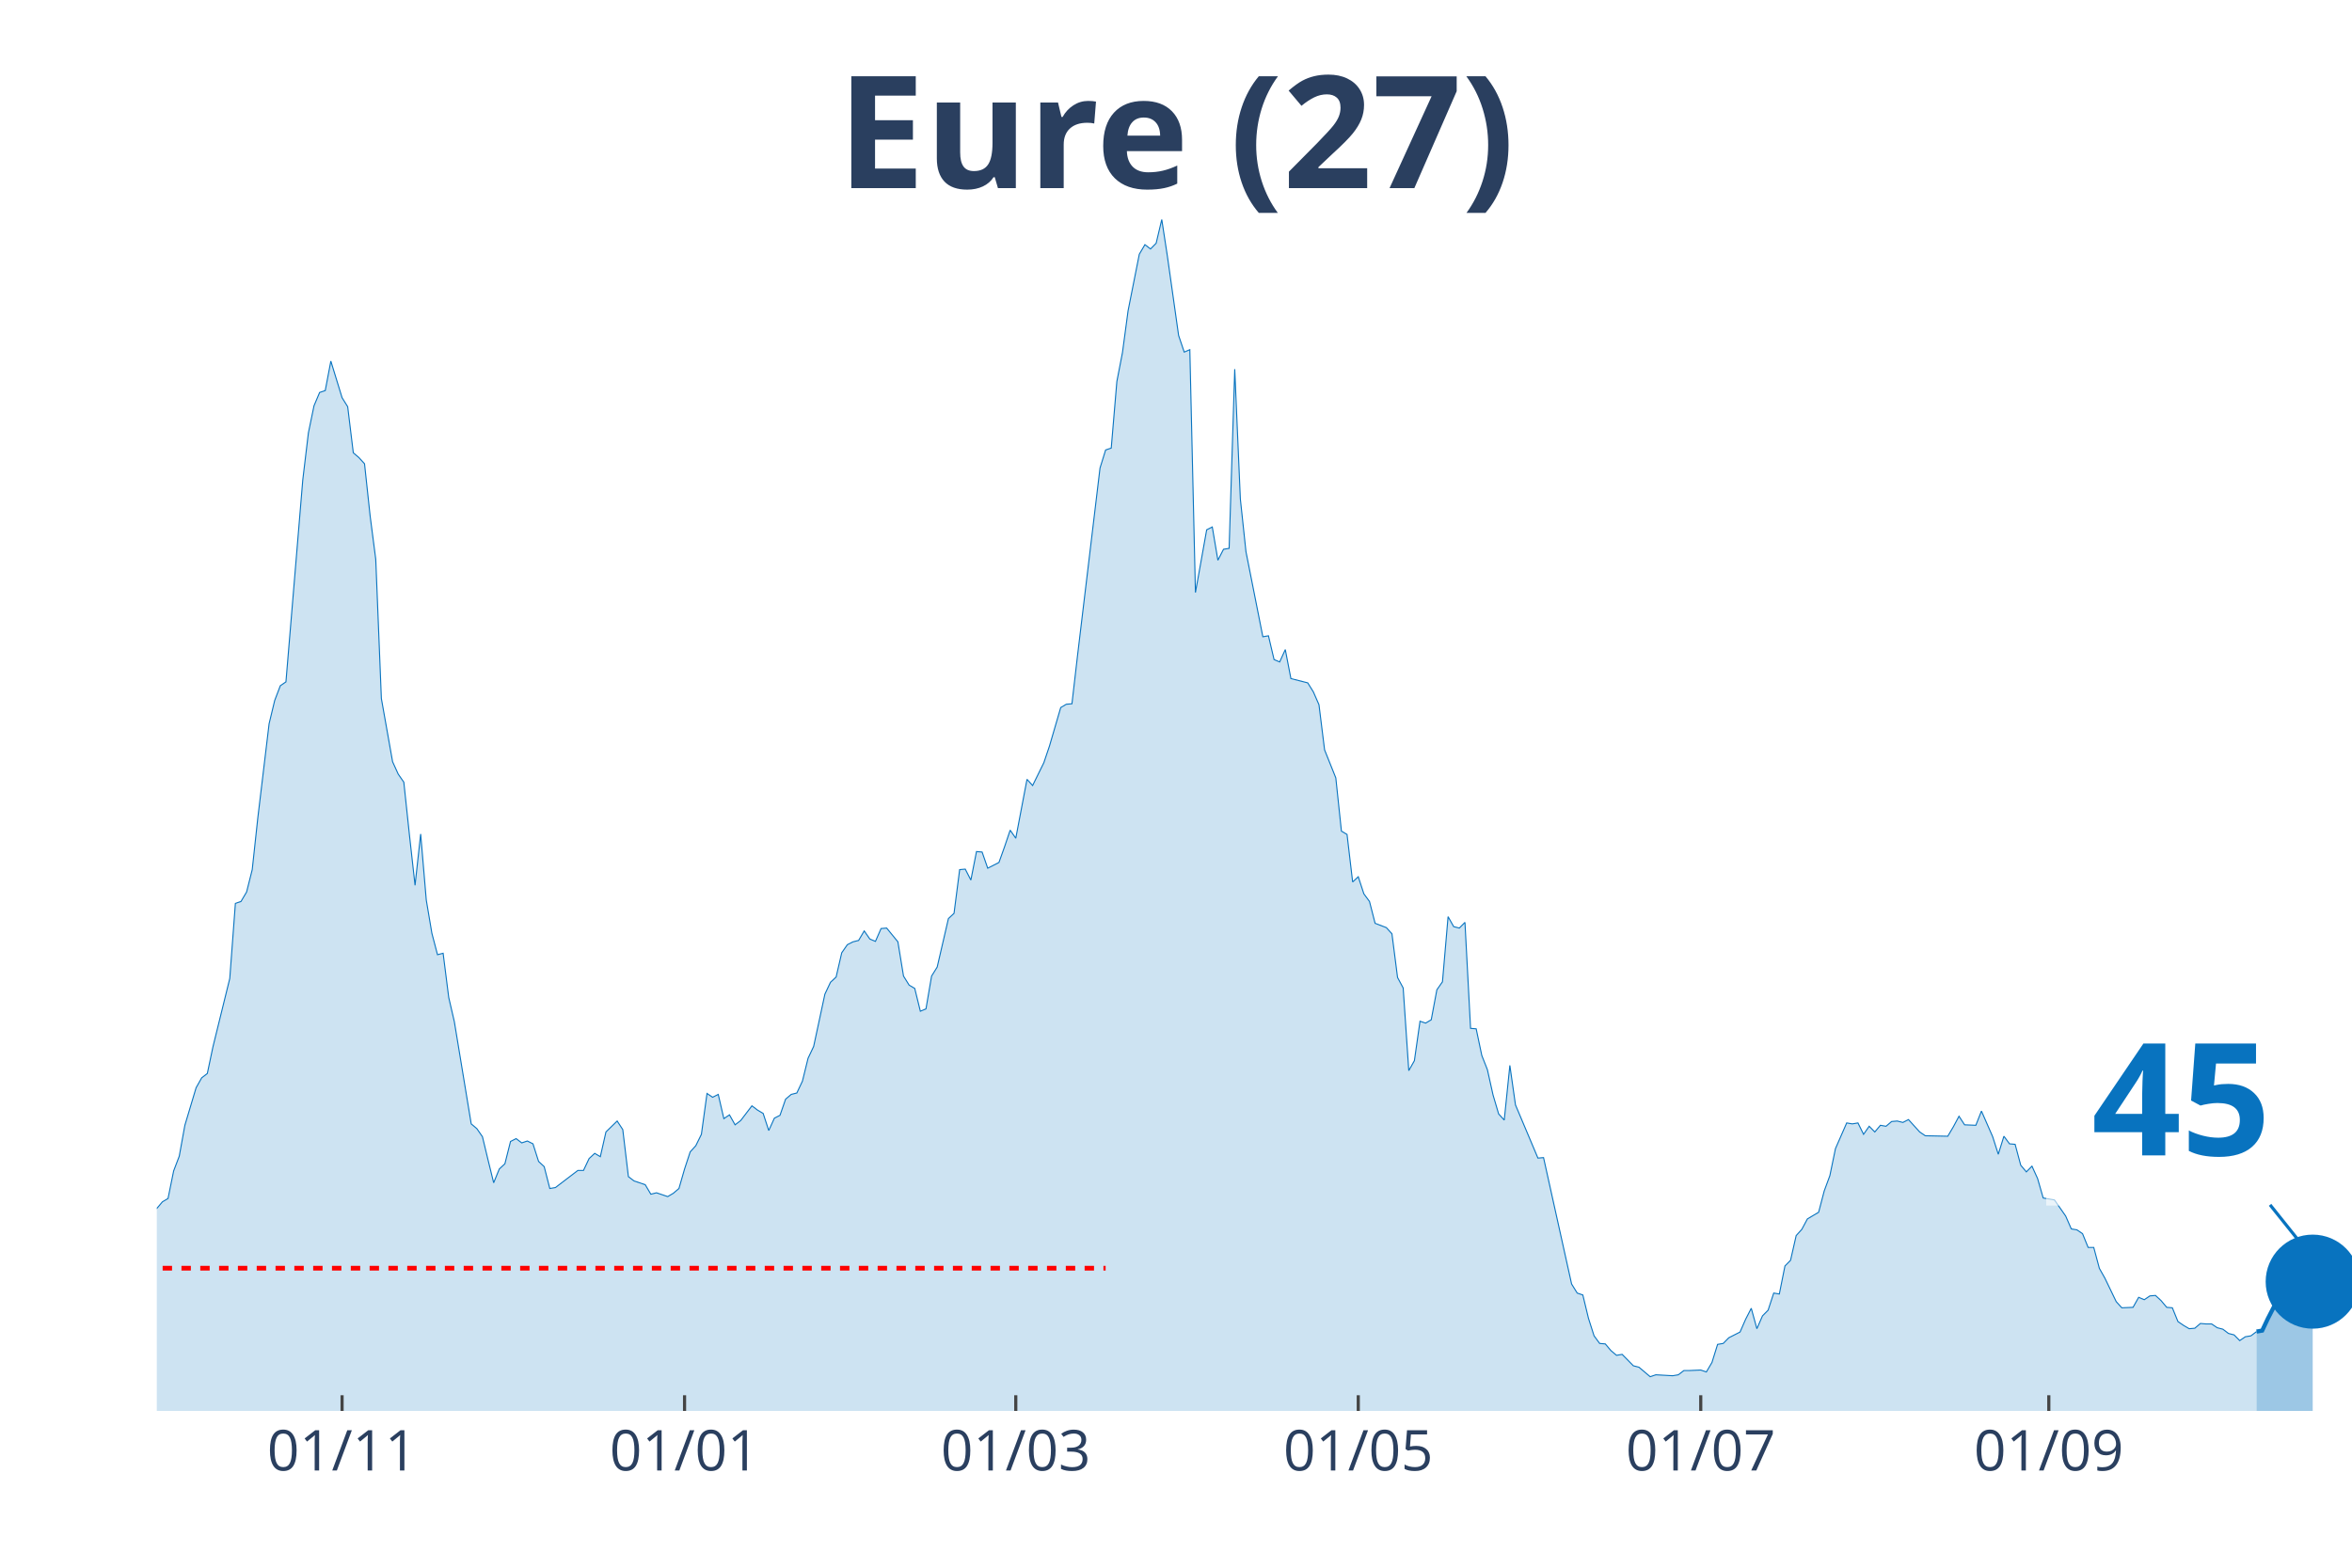
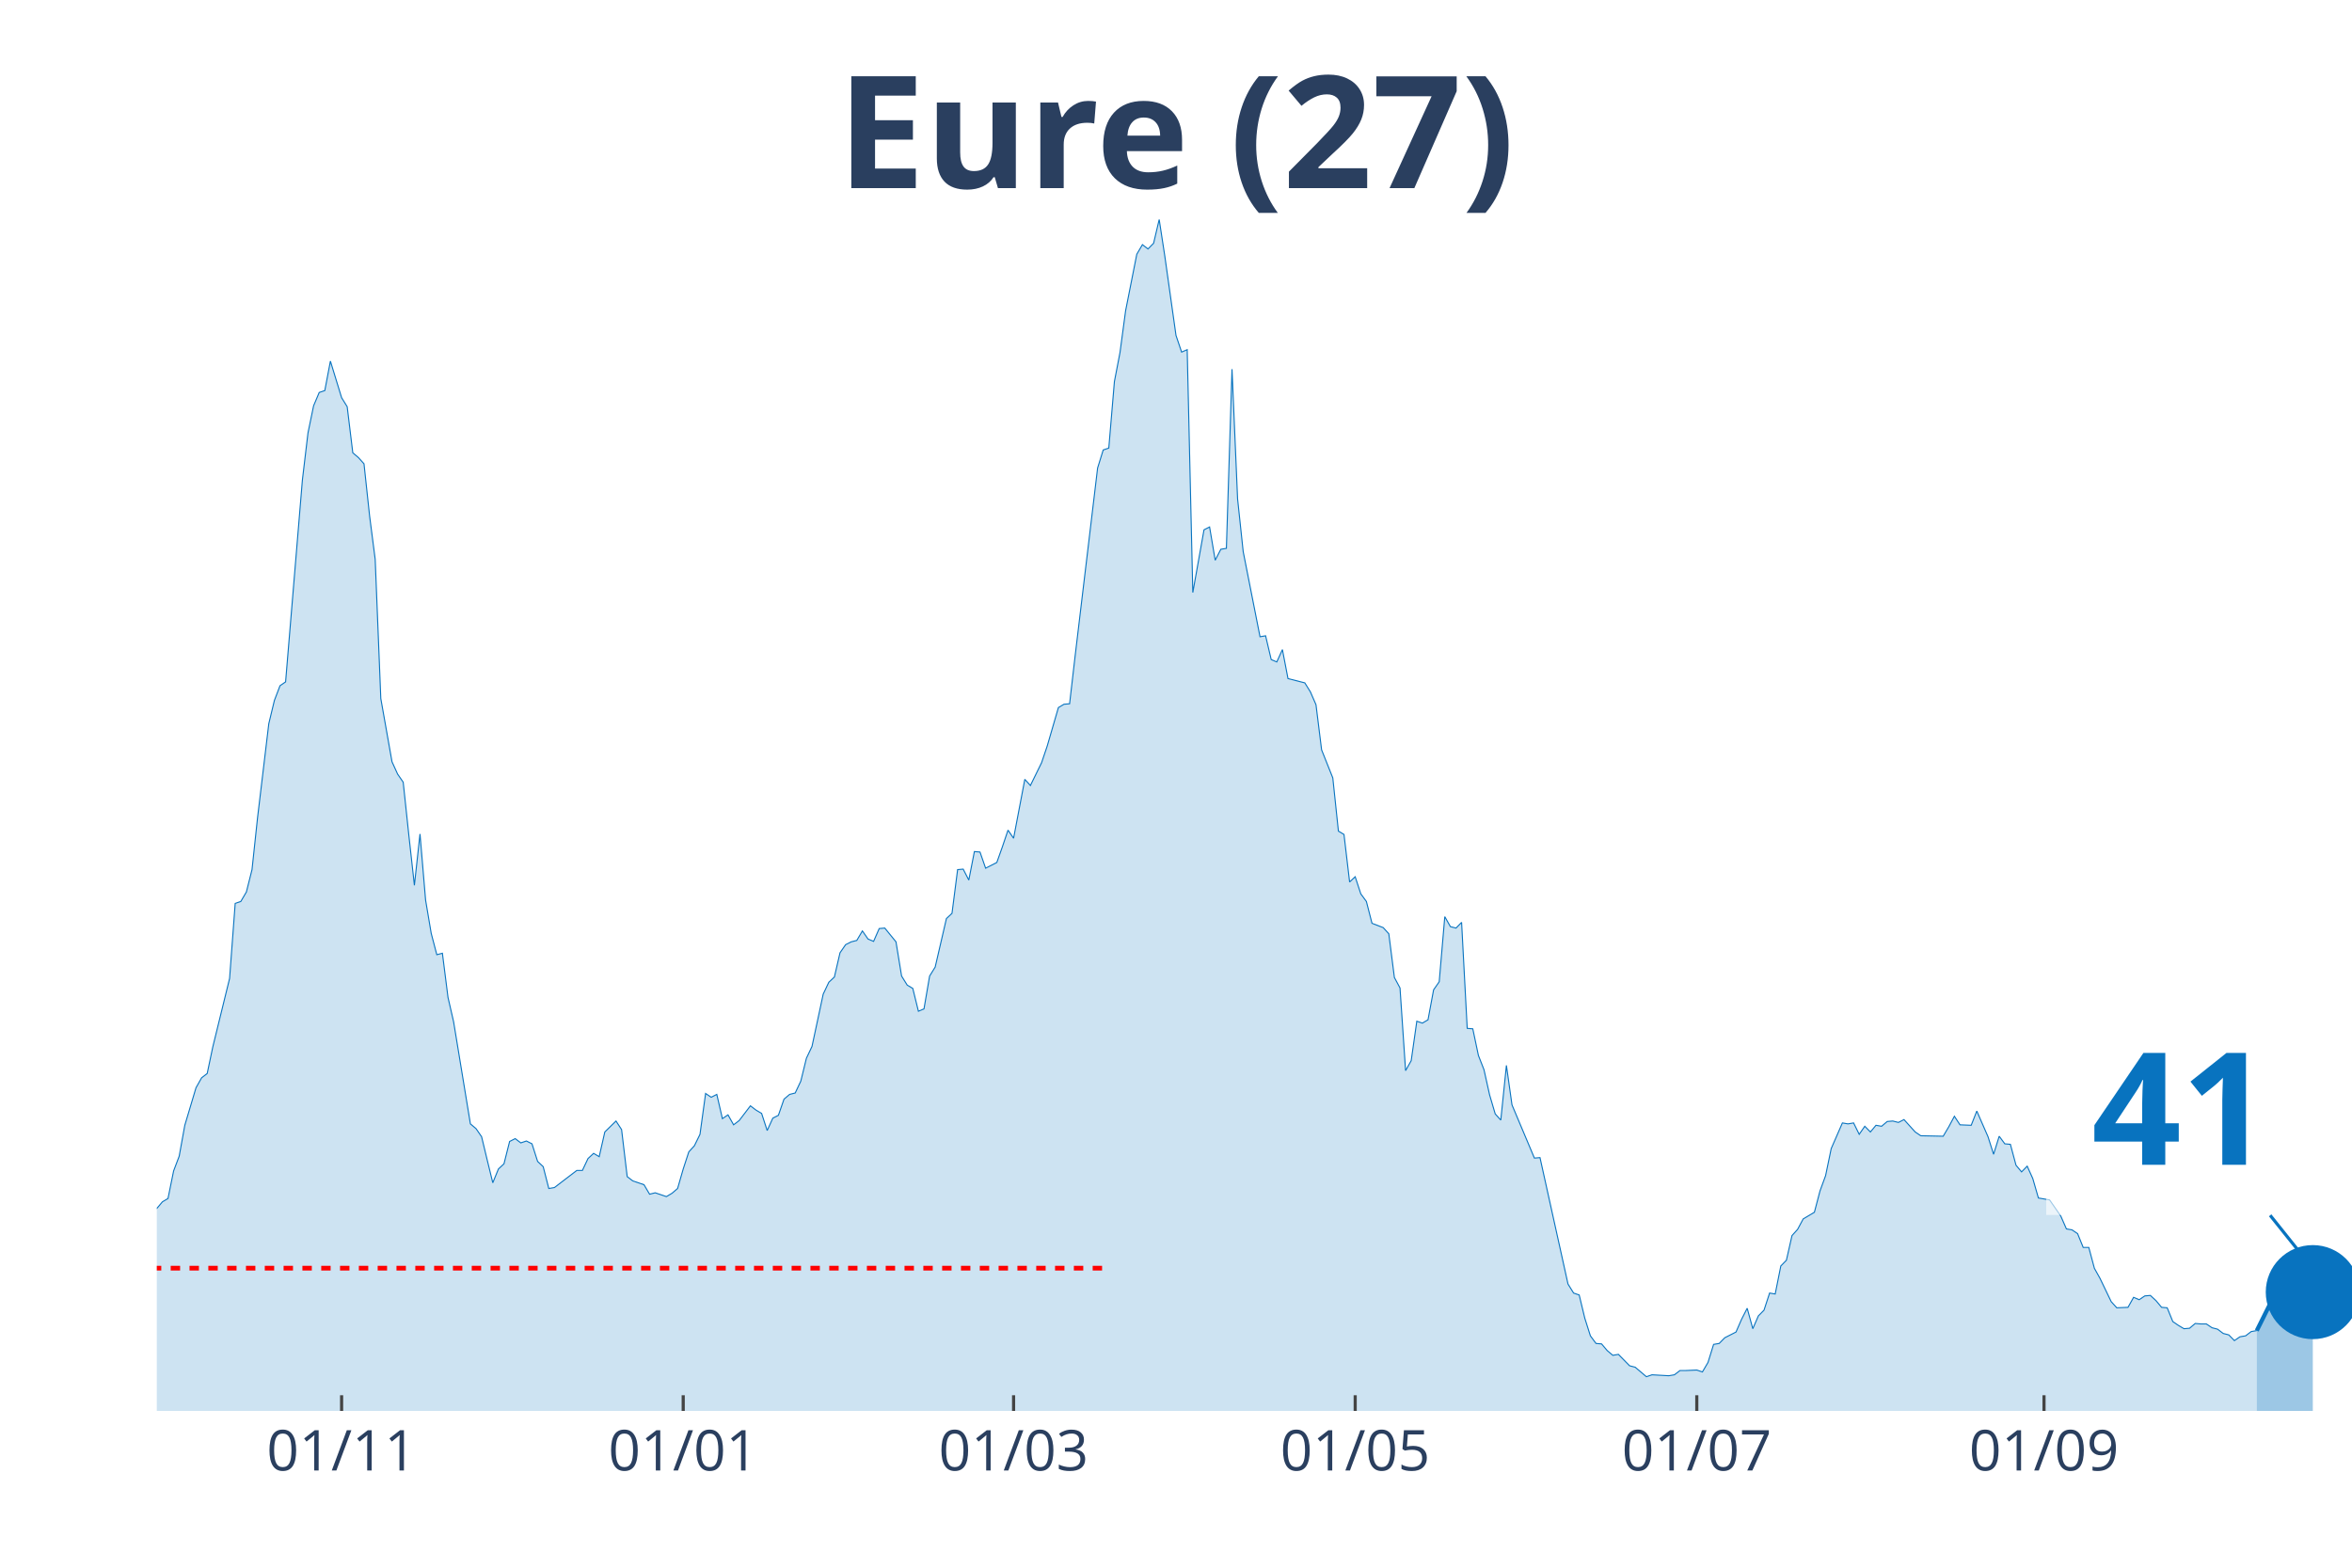
<svg xmlns="http://www.w3.org/2000/svg" class="main-svg" width="1125" height="750" style="" viewBox="0 0 750 500">
  <rect x="0" y="0" width="750" height="500" style="fill: rgb(0, 0, 0); fill-opacity: 0;" />
-   <defs id="defs-7f1166">
+   <defs id="defs-65732c">
    <g class="clips">
-       <clipPath id="clip7f1166xyplot" class="plotclip">
+       <clipPath id="clip65732cxyplot" class="plotclip">
        <rect width="700" height="380" />
      </clipPath>
-       <clipPath class="axesclip" id="clip7f1166x">
+       <clipPath class="axesclip" id="clip65732cx">
        <rect x="50" y="0" width="700" height="500" />
      </clipPath>
-       <clipPath class="axesclip" id="clip7f1166y">
+       <clipPath class="axesclip" id="clip65732cy">
        <rect x="0" y="70" width="750" height="380" />
      </clipPath>
-       <clipPath class="axesclip" id="clip7f1166xy">
+       <clipPath class="axesclip" id="clip65732cxy">
        <rect x="50" y="70" width="700" height="380" />
      </clipPath>
    </g>
    <g class="gradients" />
  </defs>
  <g class="bglayer">
    <rect class="bg" x="50" y="70" width="700" height="380" style="fill: rgb(0, 0, 0); fill-opacity: 0; stroke-width: 0;" />
  </g>
  <g class="layer-below">
    <g class="imagelayer" />
    <g class="shapelayer" />
  </g>
  <g class="cartesianlayer">
    <g class="subplot xy">
      <g class="layer-subplot">
        <g class="shapelayer" />
        <g class="imagelayer" />
      </g>
      <g class="gridlayer">
        <g class="x">
-           <path class="xgrid crisp" transform="translate(109.08,0)" d="M0,70v380" style="stroke: rgb(255, 255, 255); stroke-opacity: 1; stroke-width: 1px;" />
-           <path class="xgrid crisp" transform="translate(218.29,0)" d="M0,70v380" style="stroke: rgb(255, 255, 255); stroke-opacity: 1; stroke-width: 1px;" />
-           <path class="xgrid crisp" transform="translate(323.91,0)" d="M0,70v380" style="stroke: rgb(255, 255, 255); stroke-opacity: 1; stroke-width: 1px;" />
-           <path class="xgrid crisp" transform="translate(433.12,0)" d="M0,70v380" style="stroke: rgb(255, 255, 255); stroke-opacity: 1; stroke-width: 1px;" />
-           <path class="xgrid crisp" transform="translate(542.33,0)" d="M0,70v380" style="stroke: rgb(255, 255, 255); stroke-opacity: 1; stroke-width: 1px;" />
-           <path class="xgrid crisp" transform="translate(653.32,0)" d="M0,70v380" style="stroke: rgb(255, 255, 255); stroke-opacity: 1; stroke-width: 1px;" />
+           <path class="xgrid crisp" transform="translate(108.93,0)" d="M0,70v380" style="stroke: rgb(255, 255, 255); stroke-opacity: 1; stroke-width: 1px;" />
+           <path class="xgrid crisp" transform="translate(217.86,0)" d="M0,70v380" style="stroke: rgb(255, 255, 255); stroke-opacity: 1; stroke-width: 1px;" />
+           <path class="xgrid crisp" transform="translate(323.21,0)" d="M0,70v380" style="stroke: rgb(255, 255, 255); stroke-opacity: 1; stroke-width: 1px;" />
+           <path class="xgrid crisp" transform="translate(432.14,0)" d="M0,70v380" style="stroke: rgb(255, 255, 255); stroke-opacity: 1; stroke-width: 1px;" />
+           <path class="xgrid crisp" transform="translate(541.07,0)" d="M0,70v380" style="stroke: rgb(255, 255, 255); stroke-opacity: 1; stroke-width: 1px;" />
+           <path class="xgrid crisp" transform="translate(651.79,0)" d="M0,70v380" style="stroke: rgb(255, 255, 255); stroke-opacity: 1; stroke-width: 1px;" />
        </g>
        <g class="y" />
      </g>
      <g class="zerolinelayer" />
      <path class="xlines-below" />
      <path class="ylines-below" />
      <g class="overlines-below" />
      <g class="xaxislayer-below" />
      <g class="yaxislayer-below" />
      <g class="overaxes-below" />
-       <g class="plot" transform="translate(50, 70)" clip-path="url('#clip7f1166xyplot')">
+       <g class="plot" transform="translate(50, 70)" clip-path="url('#clip65732cxyplot')">
        <g class="scatterlayer mlayer">
-           <g class="trace scatter trace400e05" style="stroke-miterlimit: 2;">
+           <g class="trace scatter tracece688b" style="stroke-miterlimit: 2;">
            <g class="fills">
              <g>
-                 <path class="js-fill" d="M669.57,380L-243.48,380L-243.48,375.76L-234.53,376.67L-232.74,376.67L-214.83,378.64L-213.04,378.48L-118.16,378.18L-116.37,377.12L-85.93,371.21L-84.14,370.91L-76.98,365.9L-75.19,366.96L-71.61,367.12L-69.82,365.6L-68.03,365.3L-66.24,362.57L-64.45,360.6L-62.66,356.35L-59.08,353.17L-57.29,347.71L-53.71,345.9L-51.92,346.5L-50.13,343.17L-48.34,343.32L-44.76,342.71L-42.97,338.62L-39.39,327.86L-37.6,328.77L-35.81,325.43L-34.02,326.04L-30.43,314.82L-28.64,313L-26.85,313.46L-25.06,311.64L-21.48,311.64L-19.69,313.16L-17.9,305.73L-16.11,304.21L-12.53,299.06L-10.74,302.09L-8.95,302.54L-7.16,305.58L-5.37,314.06L-3.58,316.79L0,315.43L1.79,313.31L3.58,312.25L5.37,303.45L7.16,298.76L8.95,288.9L12.53,276.93L14.32,273.75L16.11,272.38L17.9,263.89L23.27,242.07L25.06,218.12L26.85,217.51L28.64,214.48L30.43,207.36L32.23,190.68L35.81,160.82L37.6,153.39L39.39,148.7L41.18,147.48L46.55,83.06L48.34,68.06L50.13,59.42L51.92,55.17L53.71,54.57L55.5,45.17L59.08,56.84L60.87,59.72L62.66,74.42L64.45,75.94L66.24,77.91L68.03,94.58L69.82,108.38L71.61,152.79L75.19,172.95L76.98,176.89L78.77,179.47L80.56,196.29L82.35,212.36L84.14,195.99L85.93,217.06L87.72,227.67L89.51,234.49L91.3,234.03L93.09,248.13L94.88,255.86L100.26,288.45L102.05,289.96L103.84,292.54L105.63,299.97L107.42,307.24L109.21,302.85L111,301.18L112.79,294.06L114.58,293.15L116.37,294.51L118.16,293.91L119.95,294.81L121.74,300.42L123.53,302.09L125.32,309.06L127.11,308.76L134.27,303.3L136.06,303.3L137.85,299.51L139.64,297.85L141.43,298.91L143.22,291.03L146.8,287.54L148.59,290.27L150.38,305.27L152.17,306.64L155.75,307.85L157.54,310.88L159.34,310.43L161.13,311.03L162.92,311.64L164.71,310.58L166.5,309.06L168.29,302.85L170.08,297.39L171.87,295.42L173.66,291.78L175.45,278.75L177.24,279.96L179.03,279.05L180.82,286.78L182.61,285.57L184.4,288.75L186.19,287.39L189.77,282.69L191.56,284.05L193.35,285.11L195.14,290.57L196.93,286.63L198.72,285.72L200.51,280.57L202.3,279.05L204.09,278.6L205.88,274.81L207.67,267.53L209.46,263.74L213.04,247.07L214.83,243.28L216.62,241.61L218.41,233.88L220.2,231.3L221.99,230.39L223.79,229.94L225.58,226.91L227.37,229.49L229.16,230.24L230.95,226.15L232.74,226L236.32,230.39L238.11,241.31L239.9,244.19L241.69,245.25L243.48,252.52L245.27,251.77L247.06,241.31L248.85,238.43L252.43,222.97L254.22,221.3L256.01,207.36L257.8,207.2L259.59,210.69L261.38,201.6L263.17,201.75L264.96,206.9L268.54,205.08L270.33,200.08L272.12,194.77L273.91,197.35L277.49,178.56L279.28,180.53L282.86,173.25L284.65,167.95L288.24,155.67L290.03,154.61L291.82,154.46L293.61,138.99L300.77,79.27L302.56,73.51L304.35,72.91L306.14,51.69L307.93,42.44L309.72,29.1L313.3,11.07L315.09,8.03L316.88,9.4L318.67,7.58L320.46,0L322.25,11.67L325.83,36.98L327.62,42.29L329.41,41.53L331.2,118.99L334.78,98.98L336.57,98.07L338.36,108.68L340.15,105.19L341.94,104.89L343.73,47.75L345.52,89.13L347.31,105.95L352.69,133.08L354.48,132.78L356.27,140.36L358.06,141.12L359.85,137.18L361.64,146.42L367.01,147.79L368.8,150.67L370.59,154.76L372.38,169.16L375.96,178.1L377.75,195.08L379.54,196.14L381.33,211.3L383.12,209.63L384.91,215.09L386.7,217.51L388.49,224.48L392.07,225.85L393.86,227.82L395.65,241.76L397.44,245.1L399.23,271.47L401.02,268.29L402.81,255.71L404.6,256.31L406.39,255.25L408.18,245.7L409.97,243.13L411.76,222.36L413.55,225.54L415.35,226L417.14,224.18L418.93,257.98L420.72,258.13L422.51,266.62L424.3,271.17L426.09,279.2L427.88,285.27L429.67,287.24L431.46,269.8L433.25,282.39L440.41,299.36L442.2,299.21L451.15,339.53L452.94,342.41L454.73,343.02L456.52,350.44L458.31,356.05L460.1,358.48L461.89,358.63L463.68,360.75L465.47,362.27L467.26,361.96L470.84,365.6L472.63,366.06L476.21,369.09L478.01,368.48L483.38,368.78L485.17,368.48L486.96,367.12L488.75,367.12L492.33,366.96L494.12,367.57L495.91,364.54L497.7,358.78L499.49,358.48L501.28,356.66L504.86,354.84L506.65,350.75L508.44,347.26L510.23,353.78L512.02,349.68L513.81,347.87L515.6,342.41L517.39,342.71L519.18,333.77L520.97,331.95L522.76,324.07L524.55,322.1L526.34,318.76L528.13,317.7L529.92,316.64L531.71,309.82L533.5,304.97L535.29,296.33L538.87,288.15L540.66,288.45L542.46,288.15L544.25,291.78L546.04,289.21L547.83,291.03L549.62,288.9L551.41,289.21L553.2,287.69L554.99,287.54L556.78,287.99L558.57,287.08L562.15,291.03L563.94,292.24L571.1,292.39L572.89,289.36L574.68,286.02L576.47,288.75L580.05,288.9L581.84,284.36L585.42,292.54L587.21,298.15L589,292.39L590.79,294.81L592.58,294.97L594.37,301.64L596.16,303.76L597.95,301.94L599.74,305.88L601.53,312.09L605.12,312.7L606.91,315.28L608.7,317.85L610.49,321.95L612.28,322.25L614.07,323.46L615.86,327.86L617.65,327.86L619.44,334.53L621.23,337.71L624.81,345.14L626.6,347.11L630.18,346.96L631.97,343.77L633.76,344.53L635.55,343.32L637.34,343.17L639.13,344.83L640.92,346.96L642.71,347.11L644.5,351.5L646.29,352.72L648.08,353.78L649.87,353.63L651.66,352.11L653.45,352.26L655.24,352.26L657.03,353.47L658.82,353.93L660.61,355.29L662.4,355.75L664.19,357.57L665.98,356.35L667.77,356.05L669.57,354.69" style="fill: rgb(8, 115, 191); fill-opacity: 0.2; stroke-width: 0;" />
+                 <path class="js-fill" d="M669.64,380L-242.86,380L-242.86,375.76L-233.93,376.67L-232.14,376.67L-214.29,378.64L-212.5,378.48L-117.86,378.18L-116.07,377.12L-85.71,371.21L-83.93,370.91L-76.79,365.9L-75,366.96L-71.43,367.12L-69.64,365.6L-67.86,365.3L-66.07,362.57L-64.29,360.6L-62.5,356.35L-58.93,353.17L-57.14,347.71L-53.57,345.9L-51.79,346.5L-50,343.17L-48.21,343.32L-44.64,342.71L-42.86,338.62L-39.29,327.86L-37.5,328.77L-35.71,325.43L-33.93,326.04L-30.36,314.82L-28.57,313L-26.79,313.46L-25,311.64L-21.43,311.64L-19.64,313.16L-17.86,305.73L-16.07,304.21L-12.5,299.06L-10.71,302.09L-8.93,302.54L-7.14,305.58L-5.36,314.06L-3.57,316.79L0,315.43L1.79,313.31L3.57,312.25L5.36,303.45L7.14,298.76L8.93,288.9L12.5,276.93L14.29,273.75L16.07,272.38L17.86,263.89L23.21,242.07L25,218.12L26.79,217.51L28.57,214.48L30.36,207.36L32.14,190.68L35.71,160.82L37.5,153.39L39.29,148.7L41.07,147.48L46.43,83.06L48.21,68.06L50,59.42L51.79,55.17L53.57,54.57L55.36,45.17L58.93,56.84L60.71,59.72L62.5,74.42L64.29,75.94L66.07,77.91L67.86,94.58L69.64,108.38L71.43,152.79L75,172.95L76.79,176.89L78.57,179.47L80.36,196.29L82.14,212.36L83.93,195.99L85.71,217.06L87.5,227.67L89.29,234.49L91.07,234.03L92.86,248.13L94.64,255.86L100,288.45L101.79,289.96L103.57,292.54L105.36,299.97L107.14,307.24L108.93,302.85L110.71,301.18L112.5,294.06L114.29,293.15L116.07,294.51L117.86,293.91L119.64,294.81L121.43,300.42L123.21,302.09L125,309.06L126.79,308.76L133.93,303.3L135.71,303.3L137.5,299.51L139.29,297.85L141.07,298.91L142.86,291.03L146.43,287.54L148.21,290.27L150,305.27L151.79,306.64L155.36,307.85L157.14,310.88L158.93,310.43L160.71,311.03L162.5,311.64L164.29,310.58L166.07,309.06L167.86,302.85L169.64,297.39L171.43,295.42L173.21,291.78L175,278.75L176.79,279.96L178.57,279.05L180.36,286.78L182.14,285.57L183.93,288.75L185.71,287.39L189.29,282.69L191.07,284.05L192.86,285.11L194.64,290.57L196.43,286.63L198.21,285.72L200,280.57L201.79,279.05L203.57,278.6L205.36,274.81L207.14,267.53L208.93,263.74L212.5,247.07L214.29,243.28L216.07,241.61L217.86,233.88L219.64,231.3L221.43,230.39L223.21,229.94L225,226.91L226.79,229.49L228.57,230.24L230.36,226.15L232.14,226L235.71,230.39L237.5,241.31L239.29,244.19L241.07,245.25L242.86,252.52L244.64,251.77L246.43,241.31L248.21,238.43L251.79,222.97L253.57,221.3L255.36,207.36L257.14,207.2L258.93,210.69L260.71,201.6L262.5,201.75L264.29,206.9L267.86,205.08L269.64,200.08L271.43,194.77L273.21,197.35L276.79,178.56L278.57,180.53L282.14,173.25L283.93,167.95L287.5,155.67L289.29,154.61L291.07,154.46L292.86,138.99L300,79.27L301.79,73.51L303.57,72.91L305.36,51.69L307.14,42.44L308.93,29.1L312.5,11.07L314.29,8.03L316.07,9.4L317.86,7.58L319.64,0L321.43,11.67L325,36.98L326.79,42.29L328.57,41.53L330.36,118.99L333.93,98.98L335.71,98.07L337.5,108.68L339.29,105.19L341.07,104.89L342.86,47.75L344.64,89.13L346.43,105.95L351.79,133.08L353.57,132.78L355.36,140.36L357.14,141.12L358.93,137.18L360.71,146.42L366.07,147.79L367.86,150.67L369.64,154.76L371.43,169.16L375,178.1L376.79,195.08L378.57,196.14L380.36,211.3L382.14,209.63L383.93,215.09L385.71,217.51L387.5,224.48L391.07,225.85L392.86,227.82L394.64,241.76L396.43,245.1L398.21,271.47L400,268.29L401.79,255.71L403.57,256.31L405.36,255.25L407.14,245.7L408.93,243.13L410.71,222.36L412.5,225.54L414.29,226L416.07,224.18L417.86,257.98L419.64,258.13L421.43,266.62L423.21,271.17L425,279.2L426.79,285.27L428.57,287.24L430.36,269.8L432.14,282.39L439.29,299.36L441.07,299.21L450,339.53L451.79,342.41L453.57,343.02L455.36,350.44L457.14,356.05L458.93,358.48L460.71,358.63L462.5,360.75L464.29,362.27L466.07,361.96L469.64,365.6L471.43,366.06L475,369.09L476.79,368.48L482.14,368.78L483.93,368.48L485.71,367.12L487.5,367.12L491.07,366.96L492.86,367.57L494.64,364.54L496.43,358.78L498.21,358.48L500,356.66L503.57,354.84L505.36,350.75L507.14,347.26L508.93,353.78L510.71,349.68L512.5,347.87L514.29,342.41L516.07,342.71L517.86,333.77L519.64,331.95L521.43,324.07L523.21,322.1L525,318.76L526.79,317.7L528.57,316.64L530.36,309.82L532.14,304.97L533.93,296.33L537.5,288.15L539.29,288.45L541.07,288.15L542.86,291.78L544.64,289.21L546.43,291.03L548.21,288.9L550,289.21L551.79,287.69L553.57,287.54L555.36,287.99L557.14,287.08L560.71,291.03L562.5,292.24L569.64,292.39L571.43,289.36L573.21,286.02L575,288.75L578.57,288.9L580.36,284.36L583.93,292.54L585.71,298.15L587.5,292.39L589.29,294.81L591.07,294.97L592.86,301.64L594.64,303.76L596.43,301.94L598.21,305.88L600,312.09L603.57,312.7L605.36,315.28L607.14,317.85L608.93,321.95L610.71,322.25L612.5,323.46L614.29,327.86L616.07,327.86L617.86,334.53L619.64,337.71L623.21,345.14L625,347.11L628.57,346.96L630.36,343.77L632.14,344.53L633.93,343.32L635.71,343.17L637.5,344.83L639.29,346.96L641.07,347.11L642.86,351.5L644.64,352.72L646.43,353.78L648.21,353.63L650,352.11L651.79,352.26L653.57,352.26L655.36,353.47L657.14,353.93L658.93,355.29L660.71,355.75L662.5,357.57L664.29,356.35L666.07,356.05L667.86,354.69L669.64,354.38" style="fill: rgb(8, 115, 191); fill-opacity: 0.2; stroke-width: 0;" />
              </g>
            </g>
            <g class="errorbars" />
            <g class="lines">
-               <path class="js-line" d="M-243.48,375.76L-234.53,376.67L-232.74,376.67L-214.83,378.64L-213.04,378.48L-118.16,378.18L-116.37,377.12L-85.93,371.21L-84.14,370.91L-76.98,365.9L-75.19,366.96L-71.61,367.12L-69.82,365.6L-68.03,365.3L-66.24,362.57L-64.45,360.6L-62.66,356.35L-59.08,353.17L-57.29,347.71L-53.71,345.9L-51.92,346.5L-50.13,343.17L-48.34,343.32L-44.76,342.71L-42.97,338.62L-39.39,327.86L-37.6,328.77L-35.81,325.43L-34.02,326.04L-30.43,314.82L-28.64,313L-26.85,313.46L-25.06,311.64L-21.48,311.64L-19.69,313.16L-17.9,305.73L-16.11,304.21L-12.53,299.06L-10.74,302.09L-8.95,302.54L-7.16,305.58L-5.37,314.06L-3.58,316.79L0,315.43L1.79,313.31L3.58,312.25L5.37,303.45L7.16,298.76L8.95,288.9L12.53,276.93L14.32,273.75L16.11,272.38L17.9,263.89L23.27,242.07L25.06,218.12L26.85,217.51L28.64,214.48L30.43,207.36L32.23,190.68L35.81,160.82L37.6,153.39L39.39,148.7L41.18,147.48L46.55,83.06L48.34,68.06L50.13,59.42L51.92,55.17L53.71,54.57L55.5,45.17L59.08,56.84L60.87,59.72L62.66,74.42L64.45,75.94L66.24,77.91L68.03,94.58L69.82,108.38L71.61,152.79L75.19,172.95L76.98,176.89L78.77,179.47L80.56,196.29L82.35,212.36L84.14,195.99L85.93,217.06L87.72,227.67L89.51,234.49L91.3,234.03L93.09,248.13L94.88,255.86L100.26,288.45L102.05,289.96L103.84,292.54L105.63,299.97L107.42,307.24L109.21,302.85L111,301.18L112.79,294.06L114.58,293.15L116.37,294.51L118.16,293.91L119.95,294.81L121.74,300.42L123.53,302.09L125.32,309.06L127.11,308.76L134.27,303.3L136.06,303.3L137.85,299.51L139.64,297.85L141.43,298.91L143.22,291.03L146.8,287.54L148.59,290.27L150.38,305.27L152.17,306.64L155.75,307.85L157.54,310.88L159.34,310.43L161.13,311.03L162.92,311.64L164.71,310.58L166.5,309.06L168.29,302.85L170.08,297.39L171.87,295.42L173.66,291.78L175.45,278.75L177.24,279.96L179.03,279.05L180.82,286.78L182.61,285.57L184.4,288.75L186.19,287.39L189.77,282.69L191.56,284.05L193.35,285.11L195.14,290.57L196.93,286.63L198.72,285.72L200.51,280.57L202.3,279.05L204.09,278.6L205.88,274.81L207.67,267.53L209.46,263.74L213.04,247.07L214.83,243.28L216.62,241.61L218.41,233.88L220.2,231.3L221.99,230.39L223.79,229.94L225.58,226.91L227.37,229.49L229.16,230.24L230.95,226.15L232.74,226L236.32,230.39L238.11,241.31L239.9,244.19L241.69,245.25L243.48,252.52L245.27,251.77L247.06,241.31L248.85,238.43L252.43,222.97L254.22,221.3L256.01,207.36L257.8,207.2L259.59,210.69L261.38,201.6L263.17,201.75L264.96,206.9L268.54,205.08L270.33,200.08L272.12,194.77L273.91,197.35L277.49,178.56L279.28,180.53L282.86,173.25L284.65,167.95L288.24,155.67L290.03,154.61L291.82,154.46L293.61,138.99L300.77,79.27L302.56,73.51L304.35,72.91L306.14,51.69L307.93,42.44L309.72,29.1L313.3,11.07L315.09,8.03L316.88,9.4L318.67,7.58L320.46,0L322.25,11.67L325.83,36.98L327.62,42.29L329.41,41.53L331.2,118.99L334.78,98.98L336.57,98.07L338.36,108.68L340.15,105.19L341.94,104.89L343.73,47.75L345.52,89.13L347.31,105.95L352.69,133.08L354.48,132.78L356.27,140.36L358.06,141.12L359.85,137.18L361.64,146.42L367.01,147.79L368.8,150.67L370.59,154.76L372.38,169.16L375.96,178.1L377.75,195.08L379.54,196.14L381.33,211.3L383.12,209.63L384.91,215.09L386.7,217.51L388.49,224.48L392.07,225.85L393.86,227.82L395.65,241.76L397.44,245.1L399.23,271.47L401.02,268.29L402.81,255.71L404.6,256.31L406.39,255.25L408.18,245.7L409.97,243.13L411.76,222.36L413.55,225.54L415.35,226L417.14,224.18L418.93,257.98L420.72,258.13L422.51,266.62L424.3,271.17L426.09,279.2L427.88,285.27L429.67,287.24L431.46,269.8L433.25,282.39L440.41,299.36L442.2,299.21L451.15,339.53L452.94,342.41L454.73,343.02L456.52,350.44L458.31,356.05L460.1,358.48L461.89,358.63L463.68,360.75L465.47,362.27L467.26,361.96L470.84,365.6L472.63,366.06L476.21,369.09L478.01,368.48L483.38,368.78L485.17,368.48L486.96,367.12L488.75,367.12L492.33,366.96L494.12,367.57L495.91,364.54L497.7,358.78L499.49,358.48L501.28,356.66L504.86,354.84L506.65,350.75L508.44,347.26L510.23,353.78L512.02,349.68L513.81,347.87L515.6,342.41L517.39,342.71L519.18,333.77L520.97,331.95L522.76,324.07L524.55,322.1L526.34,318.76L528.13,317.7L529.92,316.64L531.71,309.82L533.5,304.97L535.29,296.33L538.87,288.15L540.66,288.45L542.46,288.15L544.25,291.78L546.04,289.21L547.83,291.03L549.62,288.9L551.41,289.21L553.2,287.69L554.99,287.54L556.78,287.99L558.57,287.08L562.15,291.03L563.94,292.24L571.1,292.39L572.89,289.36L574.68,286.02L576.47,288.75L580.05,288.9L581.84,284.36L585.42,292.54L587.21,298.15L589,292.39L590.79,294.81L592.58,294.97L594.37,301.64L596.16,303.76L597.95,301.94L599.74,305.88L601.53,312.09L605.12,312.7L606.91,315.28L608.7,317.85L610.49,321.95L612.28,322.25L614.07,323.46L615.86,327.86L617.65,327.86L619.44,334.53L621.23,337.71L624.81,345.14L626.6,347.11L630.18,346.96L631.97,343.77L633.76,344.53L635.55,343.32L637.34,343.17L639.13,344.83L640.92,346.96L642.71,347.11L644.5,351.5L646.29,352.72L648.08,353.78L649.87,353.63L651.66,352.11L653.45,352.26L655.24,352.26L657.03,353.47L658.82,353.93L660.61,355.29L662.4,355.75L664.19,357.57L665.98,356.35L667.77,356.05L669.57,354.69" style="vector-effect: non-scaling-stroke; fill: none; stroke: rgb(8, 115, 191); stroke-opacity: 1; stroke-width: 0.5px; opacity: 1;" />
+               <path class="js-line" d="M-242.86,375.76L-233.93,376.67L-232.14,376.67L-214.29,378.64L-212.5,378.48L-117.86,378.18L-116.07,377.12L-85.71,371.21L-83.93,370.91L-76.79,365.9L-75,366.96L-71.43,367.12L-69.64,365.6L-67.86,365.3L-66.07,362.57L-64.29,360.6L-62.5,356.35L-58.93,353.17L-57.14,347.71L-53.57,345.9L-51.79,346.5L-50,343.17L-48.21,343.32L-44.64,342.71L-42.86,338.62L-39.29,327.86L-37.5,328.77L-35.71,325.43L-33.93,326.04L-30.36,314.82L-28.57,313L-26.79,313.46L-25,311.64L-21.43,311.64L-19.64,313.16L-17.86,305.73L-16.07,304.21L-12.5,299.06L-10.71,302.09L-8.93,302.54L-7.14,305.58L-5.36,314.06L-3.57,316.79L0,315.43L1.79,313.31L3.57,312.25L5.36,303.45L7.14,298.76L8.93,288.9L12.5,276.93L14.29,273.75L16.07,272.38L17.86,263.89L23.21,242.07L25,218.12L26.79,217.51L28.57,214.48L30.36,207.36L32.14,190.68L35.71,160.82L37.5,153.39L39.29,148.7L41.07,147.48L46.43,83.06L48.21,68.06L50,59.42L51.79,55.17L53.57,54.57L55.36,45.17L58.93,56.84L60.71,59.72L62.5,74.42L64.29,75.94L66.07,77.91L67.86,94.58L69.64,108.38L71.43,152.79L75,172.95L76.79,176.89L78.57,179.47L80.36,196.29L82.14,212.36L83.93,195.99L85.71,217.06L87.5,227.67L89.29,234.49L91.07,234.03L92.86,248.13L94.64,255.86L100,288.45L101.79,289.96L103.57,292.54L105.36,299.97L107.14,307.24L108.93,302.85L110.71,301.18L112.5,294.06L114.29,293.15L116.07,294.51L117.86,293.91L119.64,294.81L121.43,300.42L123.21,302.09L125,309.06L126.79,308.76L133.93,303.3L135.71,303.3L137.5,299.51L139.29,297.85L141.07,298.91L142.86,291.03L146.43,287.54L148.21,290.27L150,305.27L151.79,306.64L155.36,307.85L157.14,310.88L158.93,310.43L160.71,311.03L162.5,311.64L164.29,310.58L166.07,309.06L167.86,302.85L169.64,297.39L171.43,295.42L173.21,291.78L175,278.75L176.79,279.96L178.57,279.05L180.36,286.78L182.14,285.57L183.93,288.75L185.71,287.39L189.29,282.69L191.07,284.05L192.86,285.11L194.64,290.57L196.43,286.63L198.21,285.72L200,280.57L201.79,279.05L203.57,278.6L205.36,274.81L207.14,267.53L208.93,263.74L212.5,247.07L214.29,243.28L216.07,241.61L217.86,233.88L219.64,231.3L221.43,230.39L223.21,229.94L225,226.91L226.79,229.49L228.57,230.24L230.36,226.15L232.14,226L235.71,230.39L237.5,241.31L239.29,244.19L241.07,245.25L242.86,252.52L244.64,251.77L246.43,241.31L248.21,238.43L251.79,222.97L253.57,221.3L255.36,207.36L257.14,207.2L258.93,210.69L260.71,201.6L262.5,201.75L264.29,206.9L267.86,205.08L269.64,200.08L271.43,194.77L273.21,197.35L276.79,178.56L278.57,180.53L282.14,173.25L283.93,167.95L287.5,155.67L289.29,154.61L291.07,154.46L292.86,138.99L300,79.27L301.79,73.51L303.57,72.91L305.36,51.69L307.14,42.44L308.93,29.1L312.5,11.07L314.29,8.03L316.07,9.4L317.86,7.58L319.64,0L321.43,11.67L325,36.98L326.79,42.29L328.57,41.53L330.36,118.99L333.93,98.98L335.71,98.07L337.5,108.68L339.29,105.19L341.07,104.89L342.86,47.75L344.64,89.13L346.43,105.95L351.79,133.08L353.57,132.78L355.36,140.36L357.14,141.12L358.93,137.18L360.71,146.42L366.07,147.79L367.86,150.67L369.64,154.76L371.43,169.16L375,178.1L376.79,195.08L378.57,196.14L380.36,211.3L382.14,209.63L383.93,215.09L385.71,217.51L387.5,224.48L391.07,225.85L392.86,227.82L394.64,241.76L396.43,245.1L398.21,271.47L400,268.29L401.79,255.71L403.57,256.31L405.36,255.25L407.14,245.7L408.93,243.13L410.71,222.36L412.5,225.54L414.29,226L416.07,224.18L417.86,257.98L419.64,258.13L421.43,266.62L423.21,271.17L425,279.2L426.79,285.27L428.57,287.24L430.36,269.8L432.14,282.39L439.29,299.36L441.07,299.21L450,339.53L451.79,342.41L453.57,343.02L455.36,350.44L457.14,356.05L458.93,358.48L460.71,358.63L462.5,360.75L464.29,362.27L466.07,361.96L469.64,365.6L471.43,366.06L475,369.09L476.79,368.48L482.14,368.78L483.93,368.48L485.71,367.12L487.5,367.12L491.07,366.96L492.86,367.57L494.64,364.54L496.43,358.78L498.21,358.48L500,356.66L503.57,354.84L505.36,350.75L507.14,347.26L508.93,353.78L510.71,349.68L512.5,347.87L514.29,342.41L516.07,342.71L517.86,333.77L519.64,331.95L521.43,324.07L523.21,322.1L525,318.76L526.79,317.7L528.57,316.64L530.36,309.82L532.14,304.97L533.93,296.33L537.5,288.15L539.29,288.45L541.07,288.15L542.86,291.78L544.64,289.21L546.43,291.03L548.21,288.9L550,289.21L551.79,287.69L553.57,287.54L555.36,287.99L557.14,287.08L560.71,291.03L562.5,292.24L569.64,292.39L571.43,289.36L573.21,286.02L575,288.75L578.57,288.9L580.36,284.36L583.93,292.54L585.71,298.15L587.5,292.39L589.29,294.81L591.07,294.97L592.86,301.64L594.64,303.76L596.43,301.94L598.21,305.88L600,312.09L603.57,312.7L605.36,315.28L607.14,317.85L608.93,321.95L610.71,322.25L612.5,323.46L614.29,327.86L616.07,327.86L617.86,334.53L619.64,337.71L623.21,345.14L625,347.11L628.57,346.96L630.36,343.77L632.14,344.53L633.93,343.32L635.71,343.17L637.5,344.83L639.29,346.96L641.07,347.11L642.86,351.5L644.64,352.72L646.43,353.78L648.21,353.63L650,352.11L651.79,352.26L653.57,352.26L655.36,353.47L657.14,353.93L658.93,355.29L660.71,355.75L662.5,357.57L664.29,356.35L666.07,356.05L667.86,354.69L669.64,354.38" style="vector-effect: non-scaling-stroke; fill: none; stroke: rgb(8, 115, 191); stroke-opacity: 1; stroke-width: 0.5px; opacity: 1;" />
            </g>
            <g class="points" />
            <g class="text" />
          </g>
-           <g class="trace scatter trace2a99da" style="stroke-miterlimit: 2;">
+           <g class="trace scatter trace414821" style="stroke-miterlimit: 2;">
            <g class="fills">
              <g>
-                 <path class="js-fill" d="M687.47,380L669.57,380L669.57,354.69L671.36,354.38L673.15,350.59L676.73,343.62L678.52,343.17L680.31,343.17L682.1,341.8L683.89,338.47L685.68,339.53L687.47,338.77" style="fill: rgb(8, 115, 191); fill-opacity: 0.4; stroke-width: 0;" />
+                 <path class="js-fill" d="M687.5,380L669.64,380L669.64,354.38L675,343.62L676.79,343.17L678.57,343.17L680.36,341.8L682.14,338.47L683.93,339.53L685.71,338.77L687.5,342.11" style="fill: rgb(8, 115, 191); fill-opacity: 0.4; stroke-width: 0;" />
              </g>
            </g>
            <g class="errorbars" />
            <g class="lines">
-               <path class="js-line" d="M669.57,354.69L671.36,354.38L673.15,350.59L676.73,343.62L678.52,343.17L680.31,343.17L682.1,341.8L683.89,338.47L685.68,339.53L687.47,338.77" style="vector-effect: non-scaling-stroke; fill: none; stroke: rgb(8, 115, 191); stroke-opacity: 1; stroke-width: 2px; opacity: 1;" />
+               <path class="js-line" d="M669.64,354.38L675,343.62L676.79,343.17L678.57,343.17L680.36,341.8L682.14,338.47L683.93,339.53L685.71,338.77L687.5,342.11" style="vector-effect: non-scaling-stroke; fill: none; stroke: rgb(8, 115, 191); stroke-opacity: 1; stroke-width: 2px; opacity: 1;" />
            </g>
            <g class="points" />
            <g class="text" />
          </g>
-           <g class="trace scatter tracec3cbf5" style="stroke-miterlimit: 2; opacity: 1;">
+           <g class="trace scatter tracef5e9fc" style="stroke-miterlimit: 2; opacity: 1;">
            <g class="fills" />
            <g class="errorbars" />
            <g class="lines" />
            <g class="points">
-               <path class="point" transform="translate(687.47,338.77)" d="M15,0A15,15 0 1,1 0,-15A15,15 0 0,1 15,0Z" style="opacity: 1; stroke-width: 0px; fill: rgb(8, 115, 191); fill-opacity: 1;" />
+               <path class="point" transform="translate(687.5,342.11)" d="M15,0A15,15 0 1,1 0,-15A15,15 0 0,1 15,0Z" style="opacity: 1; stroke-width: 0px; fill: rgb(8, 115, 191); fill-opacity: 1;" />
            </g>
            <g class="text" />
          </g>
        </g>
      </g>
      <g class="overplot" />
      <path class="xlines-above crisp" style="fill: none; stroke-width: 1px; stroke: rgb(0, 0, 0); stroke-opacity: 0;" d="" />
      <path class="ylines-above crisp" style="fill: none;" d="M0,0" />
      <g class="overlines-above" />
      <g class="xaxislayer-above">
-         <path class="xtick ticks crisp" d="M0,450v-5" transform="translate(109.08,0)" style="stroke: rgb(68, 68, 68); stroke-opacity: 1; stroke-width: 1px;" />
-         <path class="xtick ticks crisp" d="M0,450v-5" transform="translate(218.29,0)" style="stroke: rgb(68, 68, 68); stroke-opacity: 1; stroke-width: 1px;" />
-         <path class="xtick ticks crisp" d="M0,450v-5" transform="translate(323.91,0)" style="stroke: rgb(68, 68, 68); stroke-opacity: 1; stroke-width: 1px;" />
-         <path class="xtick ticks crisp" d="M0,450v-5" transform="translate(433.12,0)" style="stroke: rgb(68, 68, 68); stroke-opacity: 1; stroke-width: 1px;" />
-         <path class="xtick ticks crisp" d="M0,450v-5" transform="translate(542.33,0)" style="stroke: rgb(68, 68, 68); stroke-opacity: 1; stroke-width: 1px;" />
-         <path class="xtick ticks crisp" d="M0,450v-5" transform="translate(653.32,0)" style="stroke: rgb(68, 68, 68); stroke-opacity: 1; stroke-width: 1px;" />
+         <path class="xtick ticks crisp" d="M0,450v-5" transform="translate(108.93,0)" style="stroke: rgb(68, 68, 68); stroke-opacity: 1; stroke-width: 1px;" />
+         <path class="xtick ticks crisp" d="M0,450v-5" transform="translate(217.86,0)" style="stroke: rgb(68, 68, 68); stroke-opacity: 1; stroke-width: 1px;" />
+         <path class="xtick ticks crisp" d="M0,450v-5" transform="translate(323.21,0)" style="stroke: rgb(68, 68, 68); stroke-opacity: 1; stroke-width: 1px;" />
+         <path class="xtick ticks crisp" d="M0,450v-5" transform="translate(432.14,0)" style="stroke: rgb(68, 68, 68); stroke-opacity: 1; stroke-width: 1px;" />
+         <path class="xtick ticks crisp" d="M0,450v-5" transform="translate(541.07,0)" style="stroke: rgb(68, 68, 68); stroke-opacity: 1; stroke-width: 1px;" />
+         <path class="xtick ticks crisp" d="M0,450v-5" transform="translate(651.79,0)" style="stroke: rgb(68, 68, 68); stroke-opacity: 1; stroke-width: 1px;" />
        <g class="xtick">
-           <text text-anchor="middle" x="0" y="469" transform="translate(109.08,0)" style="font-family: 'Open Sans', verdana, arial, sans-serif; font-size: 18px; fill: rgb(42, 63, 95); fill-opacity: 1; white-space: pre;">01/11</text>
+           <text text-anchor="middle" x="0" y="469" transform="translate(108.93,0)" style="font-family: 'Open Sans', verdana, arial, sans-serif; font-size: 18px; fill: rgb(42, 63, 95); fill-opacity: 1; white-space: pre;">01/11</text>
        </g>
        <g class="xtick">
-           <text text-anchor="middle" x="0" y="469" transform="translate(218.29,0)" style="font-family: 'Open Sans', verdana, arial, sans-serif; font-size: 18px; fill: rgb(42, 63, 95); fill-opacity: 1; white-space: pre;">01/01</text>
+           <text text-anchor="middle" x="0" y="469" transform="translate(217.86,0)" style="font-family: 'Open Sans', verdana, arial, sans-serif; font-size: 18px; fill: rgb(42, 63, 95); fill-opacity: 1; white-space: pre;">01/01</text>
        </g>
        <g class="xtick">
-           <text text-anchor="middle" x="0" y="469" transform="translate(323.91,0)" style="font-family: 'Open Sans', verdana, arial, sans-serif; font-size: 18px; fill: rgb(42, 63, 95); fill-opacity: 1; white-space: pre;">01/03</text>
+           <text text-anchor="middle" x="0" y="469" transform="translate(323.21,0)" style="font-family: 'Open Sans', verdana, arial, sans-serif; font-size: 18px; fill: rgb(42, 63, 95); fill-opacity: 1; white-space: pre;">01/03</text>
        </g>
        <g class="xtick">
-           <text text-anchor="middle" x="0" y="469" transform="translate(433.12,0)" style="font-family: 'Open Sans', verdana, arial, sans-serif; font-size: 18px; fill: rgb(42, 63, 95); fill-opacity: 1; white-space: pre;">01/05</text>
+           <text text-anchor="middle" x="0" y="469" transform="translate(432.14,0)" style="font-family: 'Open Sans', verdana, arial, sans-serif; font-size: 18px; fill: rgb(42, 63, 95); fill-opacity: 1; white-space: pre;">01/05</text>
        </g>
        <g class="xtick">
-           <text text-anchor="middle" x="0" y="469" transform="translate(542.33,0)" style="font-family: 'Open Sans', verdana, arial, sans-serif; font-size: 18px; fill: rgb(42, 63, 95); fill-opacity: 1; white-space: pre;">01/07</text>
+           <text text-anchor="middle" x="0" y="469" transform="translate(541.07,0)" style="font-family: 'Open Sans', verdana, arial, sans-serif; font-size: 18px; fill: rgb(42, 63, 95); fill-opacity: 1; white-space: pre;">01/07</text>
        </g>
        <g class="xtick">
-           <text text-anchor="middle" x="0" y="469" transform="translate(653.32,0)" style="font-family: 'Open Sans', verdana, arial, sans-serif; font-size: 18px; fill: rgb(42, 63, 95); fill-opacity: 1; white-space: pre;">01/09</text>
+           <text text-anchor="middle" x="0" y="469" transform="translate(651.79,0)" style="font-family: 'Open Sans', verdana, arial, sans-serif; font-size: 18px; fill: rgb(42, 63, 95); fill-opacity: 1; white-space: pre;">01/09</text>
        </g>
      </g>
      <g class="yaxislayer-above" />
      <g class="overaxes-above" />
    </g>
  </g>
  <g class="polarlayer" />
  <g class="ternarylayer" />
  <g class="geolayer" />
  <g class="funnelarealayer" />
  <g class="pielayer" />
  <g class="treemaplayer" />
  <g class="sunburstlayer" />
  <g class="glimages" />
-   <defs id="topdefs-7f1166">
+   <defs id="topdefs-65732c">
    <g class="clips" />
  </defs>
  <g class="layer-above">
    <g class="imagelayer" />
    <g class="shapelayer">
-       <path data-index="0" fill-rule="evenodd" d="M-956.14,404.48L352.56,404.48" clip-path="url('#clip7f1166xy')" style="opacity: 1; stroke: rgb(255, 0, 0); stroke-opacity: 1; fill: rgb(0, 0, 0); fill-opacity: 0; stroke-dasharray: 3px, 3px; stroke-width: 1.5px;" />
+       <path data-index="0" fill-rule="evenodd" d="M-953.57,404.48L351.79,404.48" clip-path="url('#clip65732cxy')" style="opacity: 1; stroke: rgb(255, 0, 0); stroke-opacity: 1; fill: rgb(0, 0, 0); fill-opacity: 0; stroke-dasharray: 3px, 3px; stroke-width: 1.5px;" />
    </g>
  </g>
  <g class="infolayer">
    <g class="g-gtitle">
      <text class="gtitle" x="375" y="25" text-anchor="middle" dy="0.7em" style="font-family: 'Open Sans', verdana, arial, sans-serif; font-size: 50px; fill: rgb(42, 63, 95); opacity: 1; font-weight: normal; white-space: pre;">
        <tspan style="font-weight:bold">Eure (27)</tspan>
      </text>
    </g>
    <g class="g-xtitle" />
    <g class="annotation" data-index="0" style="opacity: 1;">
-       <g class="annotation-text-g" transform="rotate(0,695.47,348.77)">
-         <g class="cursor-pointer" transform="translate(652, 313)">
+       <g class="annotation-text-g" transform="rotate(0,695.5,352.11)">
+         <g class="cursor-pointer" transform="translate(652, 316)">
          <rect class="bg" x="0.5" y="0.5" width="86" height="71" style="stroke-width: 1px; stroke: rgb(0, 0, 0); stroke-opacity: 0; fill: rgb(255, 255, 255); fill-opacity: 0.6;" />
          <text class="annotation-text" text-anchor="middle" x="43.531" y="55.5" style="font-family: 'Open Sans', verdana, arial, sans-serif; font-size: 50px; fill: rgb(8, 115, 191); fill-opacity: 1; white-space: pre;">
-             <tspan style="font-weight:bold">45 </tspan>
+             <tspan style="font-weight:bold">41 </tspan>
          </text>
        </g>
      </g>
      <g class="annotation-arrow-g" style="opacity: 1;">
-         <path d="M723.87,384.27L735.47,398.77" style="stroke-width: 1px; stroke: rgb(8, 115, 191); stroke-opacity: 1; stroke-dasharray: 0px, 0px, 18.569px, 18.569px;" />
+         <path d="M723.9,387.61L735.5,402.11" style="stroke-width: 1px; stroke: rgb(8, 115, 191); stroke-opacity: 1; stroke-dasharray: 0px, 0px, 18.569px, 18.569px;" />
      </g>
    </g>
  </g>
</svg>
